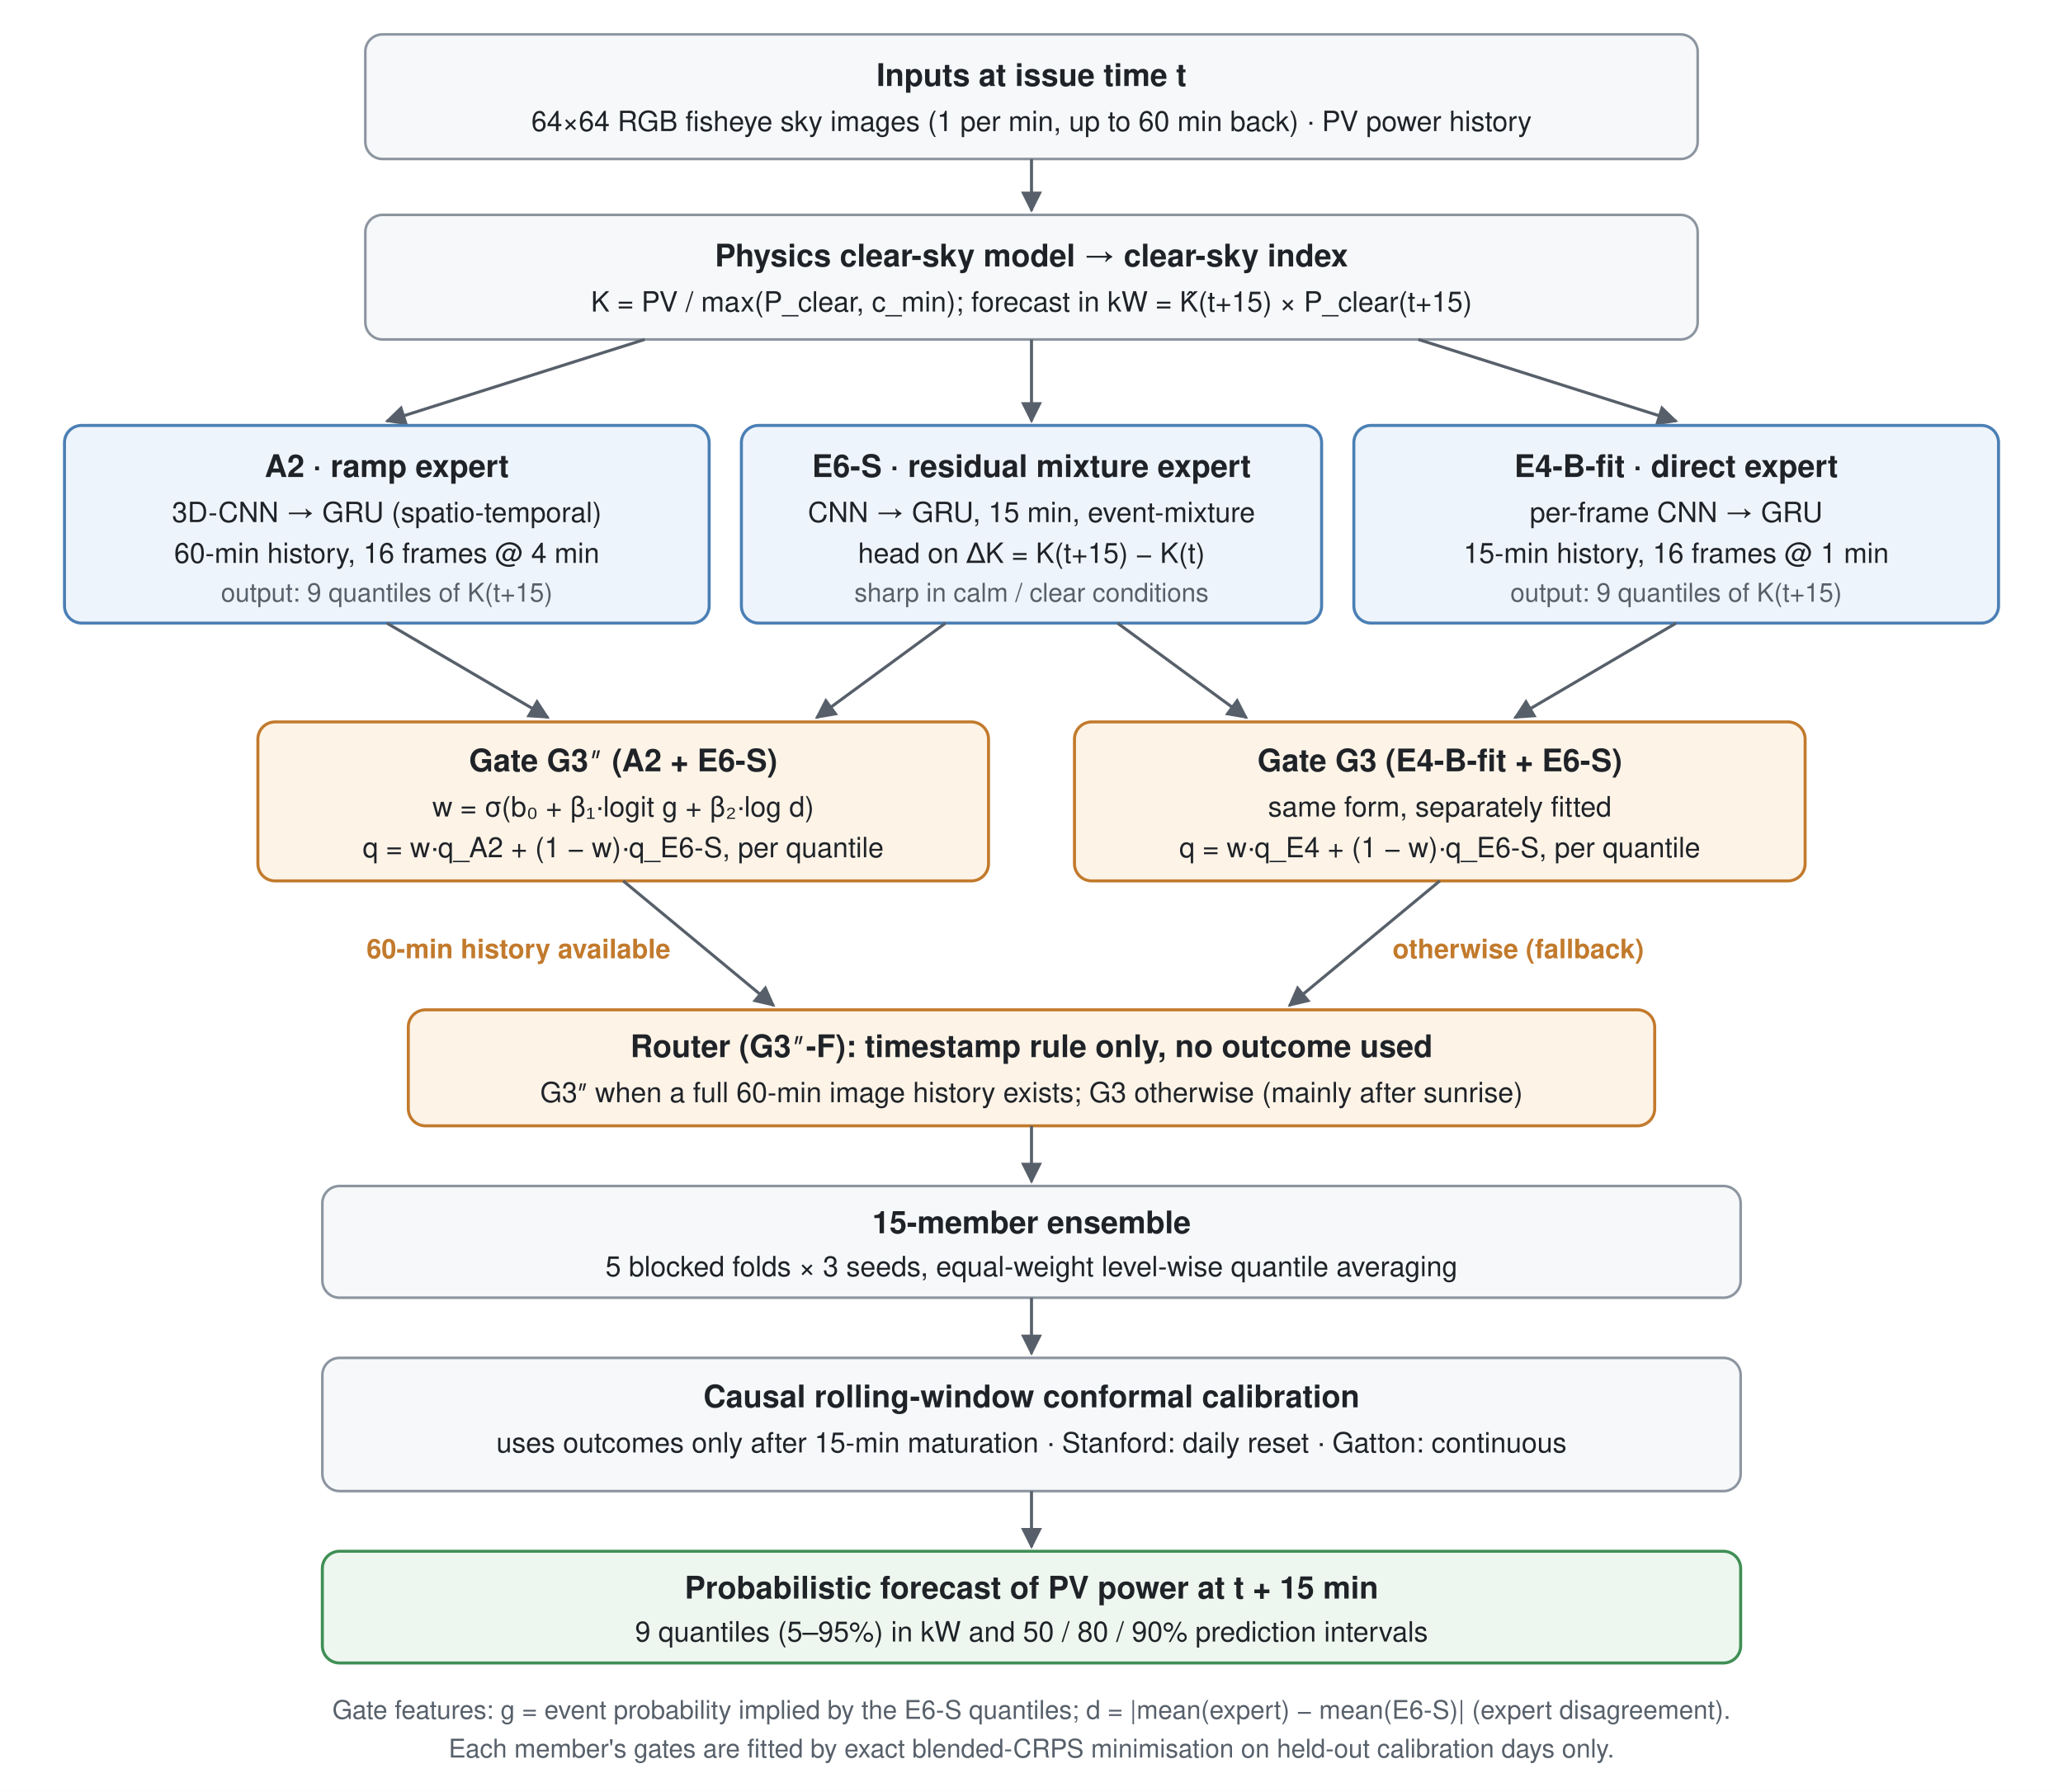
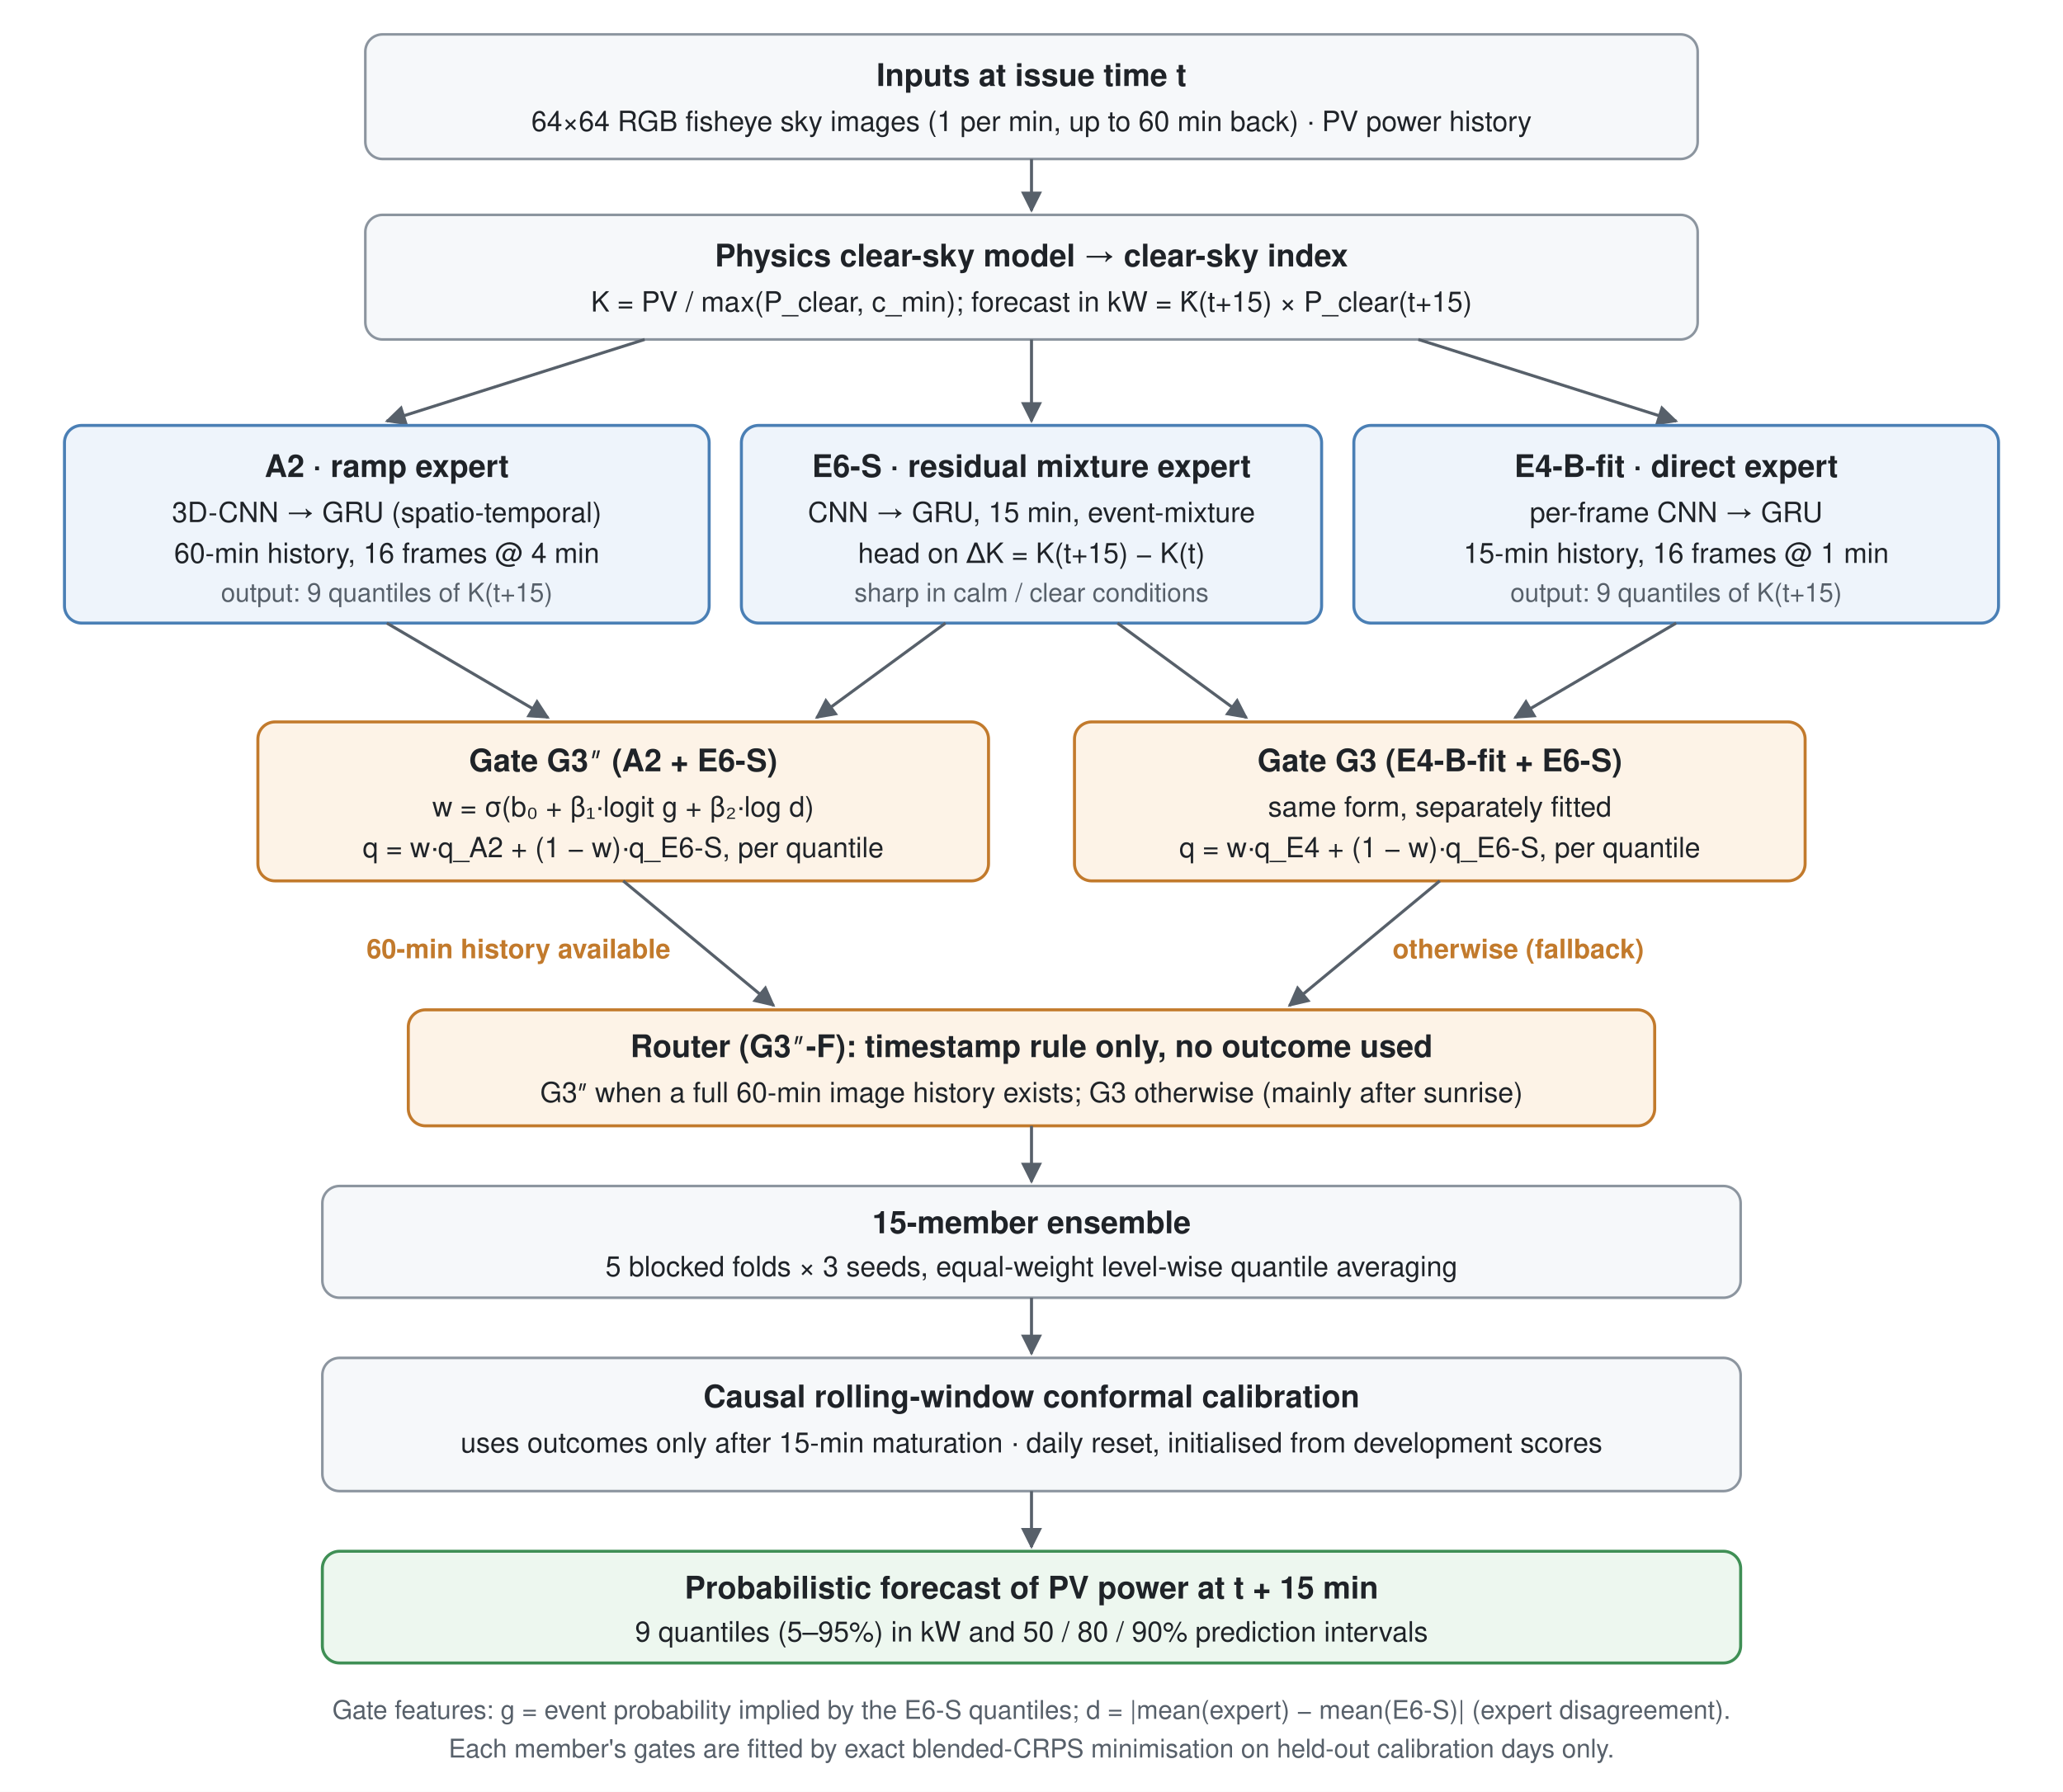
<svg xmlns="http://www.w3.org/2000/svg" viewBox="0 0 960 834" width="960" height="834" role="img" aria-labelledby="t d" font-family="-apple-system, BlinkMacSystemFont, 'Segoe UI', Helvetica, Arial, sans-serif">
  <style>
    .bg { fill: #ffffff; }
    .box { fill: #f6f8fa; stroke: #8c959f; stroke-width: 1.2; }
    .exp { fill: #eef4fb; stroke: #4a7fb5; stroke-width: 1.4; }
    .gate { fill: #fdf3e7; stroke: #c27a2c; stroke-width: 1.4; }
    .out { fill: #edf7ef; stroke: #3f8f55; stroke-width: 1.4; }
    .h { fill: #1f2328; font-size: 14.5px; font-weight: 600; }
    .t { fill: #1f2328; font-size: 13px; }
    .m { fill: #57606a; font-size: 12px; }
    .lbl { fill: #c27a2c; font-size: 12.5px; font-weight: 600; }
    .ln { stroke: #57606a; stroke-width: 1.4; fill: none; }
    .ah { fill: #57606a; }
    @media (prefers-color-scheme: dark) {
      .bg { fill: #0d1117; }
      .box { fill: #161b22; stroke: #6e7681; }
      .exp { fill: #10243a; stroke: #6ea8e0; }
      .gate { fill: #2e2112; stroke: #e0a050; }
      .out { fill: #12291a; stroke: #5fbf7a; }
      .h, .t { fill: #e6edf3; }
      .m { fill: #9198a1; }
      .lbl { fill: #e0a050; }
      .ln { stroke: #9198a1; }
      .ah { fill: #9198a1; }
    }
  </style>
  <defs>
    <marker id="a" viewBox="0 0 10 10" refX="9" refY="5" markerWidth="7" markerHeight="7" orient="auto-start-reverse">
      <path class="ah" d="M0,0 L10,5 L0,10 z" />
    </marker>
  </defs>
  <rect class="bg" x="0" y="0" width="960" height="834" />
  <rect class="box" x="170" y="16" width="620" height="58" rx="8" />
  <text class="h" x="480" y="40" text-anchor="middle">Inputs at issue time t</text>
  <text class="t" x="480" y="61" text-anchor="middle">64×64 RGB fisheye sky images (1 per min, up to 60 min back) · PV power history</text>
  <rect class="box" x="170" y="100" width="620" height="58" rx="8" />
  <text class="h" x="480" y="124" text-anchor="middle">Physics clear-sky model → clear-sky index</text>
  <text class="t" x="480" y="145" text-anchor="middle">K = PV / max(P_clear, c_min); forecast in kW = K̂(t+15) × P_clear(t+15)</text>
  <line class="ln" x1="480" y1="74" x2="480" y2="98" marker-end="url(#a)" />
  <line class="ln" x1="300" y1="158" x2="180" y2="196" marker-end="url(#a)" />
  <line class="ln" x1="480" y1="158" x2="480" y2="196" marker-end="url(#a)" />
  <line class="ln" x1="660" y1="158" x2="780" y2="196" marker-end="url(#a)" />
  <rect class="exp" x="30" y="198" width="300" height="92" rx="8" />
  <text class="h" x="180" y="222" text-anchor="middle">A2 · ramp expert</text>
  <text class="t" x="180" y="243" text-anchor="middle">3D-CNN → GRU (spatio-temporal)</text>
  <text class="t" x="180" y="262" text-anchor="middle">60-min history, 16 frames @ 4 min</text>
  <text class="m" x="180" y="280" text-anchor="middle">output: 9 quantiles of K(t+15)</text>
  <rect class="exp" x="345" y="198" width="270" height="92" rx="8" />
  <text class="h" x="480" y="222" text-anchor="middle">E6-S · residual mixture expert</text>
  <text class="t" x="480" y="243" text-anchor="middle">CNN → GRU, 15 min, event-mixture</text>
  <text class="t" x="480" y="262" text-anchor="middle">head on ΔK = K(t+15) − K(t)</text>
  <text class="m" x="480" y="280" text-anchor="middle">sharp in calm / clear conditions</text>
  <rect class="exp" x="630" y="198" width="300" height="92" rx="8" />
  <text class="h" x="780" y="222" text-anchor="middle">E4-B-fit · direct expert</text>
  <text class="t" x="780" y="243" text-anchor="middle">per-frame CNN → GRU</text>
  <text class="t" x="780" y="262" text-anchor="middle">15-min history, 16 frames @ 1 min</text>
  <text class="m" x="780" y="280" text-anchor="middle">output: 9 quantiles of K(t+15)</text>
  <line class="ln" x1="180" y1="290" x2="255" y2="334" marker-end="url(#a)" />
  <line class="ln" x1="440" y1="290" x2="380" y2="334" marker-end="url(#a)" />
  <line class="ln" x1="520" y1="290" x2="580" y2="334" marker-end="url(#a)" />
  <line class="ln" x1="780" y1="290" x2="705" y2="334" marker-end="url(#a)" />
  <rect class="gate" x="120" y="336" width="340" height="74" rx="8" />
  <text class="h" x="290" y="359" text-anchor="middle">Gate G3″ (A2 + E6-S)</text>
  <text class="t" x="290" y="380" text-anchor="middle">w = σ(b₀ + β₁·logit g + β₂·log d)</text>
  <text class="t" x="290" y="399" text-anchor="middle">q = w·q_A2 + (1 − w)·q_E6-S, per quantile</text>
  <rect class="gate" x="500" y="336" width="340" height="74" rx="8" />
  <text class="h" x="670" y="359" text-anchor="middle">Gate G3 (E4-B-fit + E6-S)</text>
  <text class="t" x="670" y="380" text-anchor="middle">same form, separately fitted</text>
  <text class="t" x="670" y="399" text-anchor="middle">q = w·q_E4 + (1 − w)·q_E6-S, per quantile</text>
  <line class="ln" x1="290" y1="410" x2="360" y2="468" marker-end="url(#a)" />
  <line class="ln" x1="670" y1="410" x2="600" y2="468" marker-end="url(#a)" />
  <text class="lbl" x="312" y="446" text-anchor="end">60-min history available</text>
  <text class="lbl" x="648" y="446" text-anchor="start">otherwise (fallback)</text>
  <rect class="gate" x="190" y="470" width="580" height="54" rx="8" />
  <text class="h" x="480" y="492" text-anchor="middle">Router (G3″-F): timestamp rule only, no outcome used</text>
  <text class="t" x="480" y="513" text-anchor="middle">G3″ when a full 60-min image history exists; G3 otherwise (mainly after sunrise)</text>
  <line class="ln" x1="480" y1="524" x2="480" y2="550" marker-end="url(#a)" />
  <rect class="box" x="150" y="552" width="660" height="52" rx="8" />
  <text class="h" x="480" y="574" text-anchor="middle">15-member ensemble</text>
  <text class="t" x="480" y="594" text-anchor="middle">5 blocked folds × 3 seeds, equal-weight level-wise quantile averaging</text>
  <line class="ln" x1="480" y1="604" x2="480" y2="630" marker-end="url(#a)" />
  <rect class="box" x="150" y="632" width="660" height="62" rx="8" />
  <text class="h" x="480" y="655" text-anchor="middle">Causal rolling-window conformal calibration</text>
-   <text class="t" x="480" y="676" text-anchor="middle">uses outcomes only after 15-min maturation · Stanford: daily reset · Gatton: continuous</text>
+   <text class="t" x="480" y="676" text-anchor="middle">uses outcomes only after 15-min maturation · daily reset, initialised from development scores</text>
  <line class="ln" x1="480" y1="694" x2="480" y2="720" marker-end="url(#a)" />
  <rect class="out" x="150" y="722" width="660" height="52" rx="8" />
  <text class="h" x="480" y="744" text-anchor="middle">Probabilistic forecast of PV power at t + 15 min</text>
  <text class="t" x="480" y="764" text-anchor="middle">9 quantiles (5–95%) in kW and 50 / 80 / 90% prediction intervals</text>
  <text class="m" x="480" y="800" text-anchor="middle">Gate features: g = event probability implied by the E6-S quantiles; d = |mean(expert) − mean(E6-S)| (expert disagreement).</text>
  <text class="m" x="480" y="818" text-anchor="middle">Each member's gates are fitted by exact blended-CRPS minimisation on held-out calibration days only.</text>
</svg>
